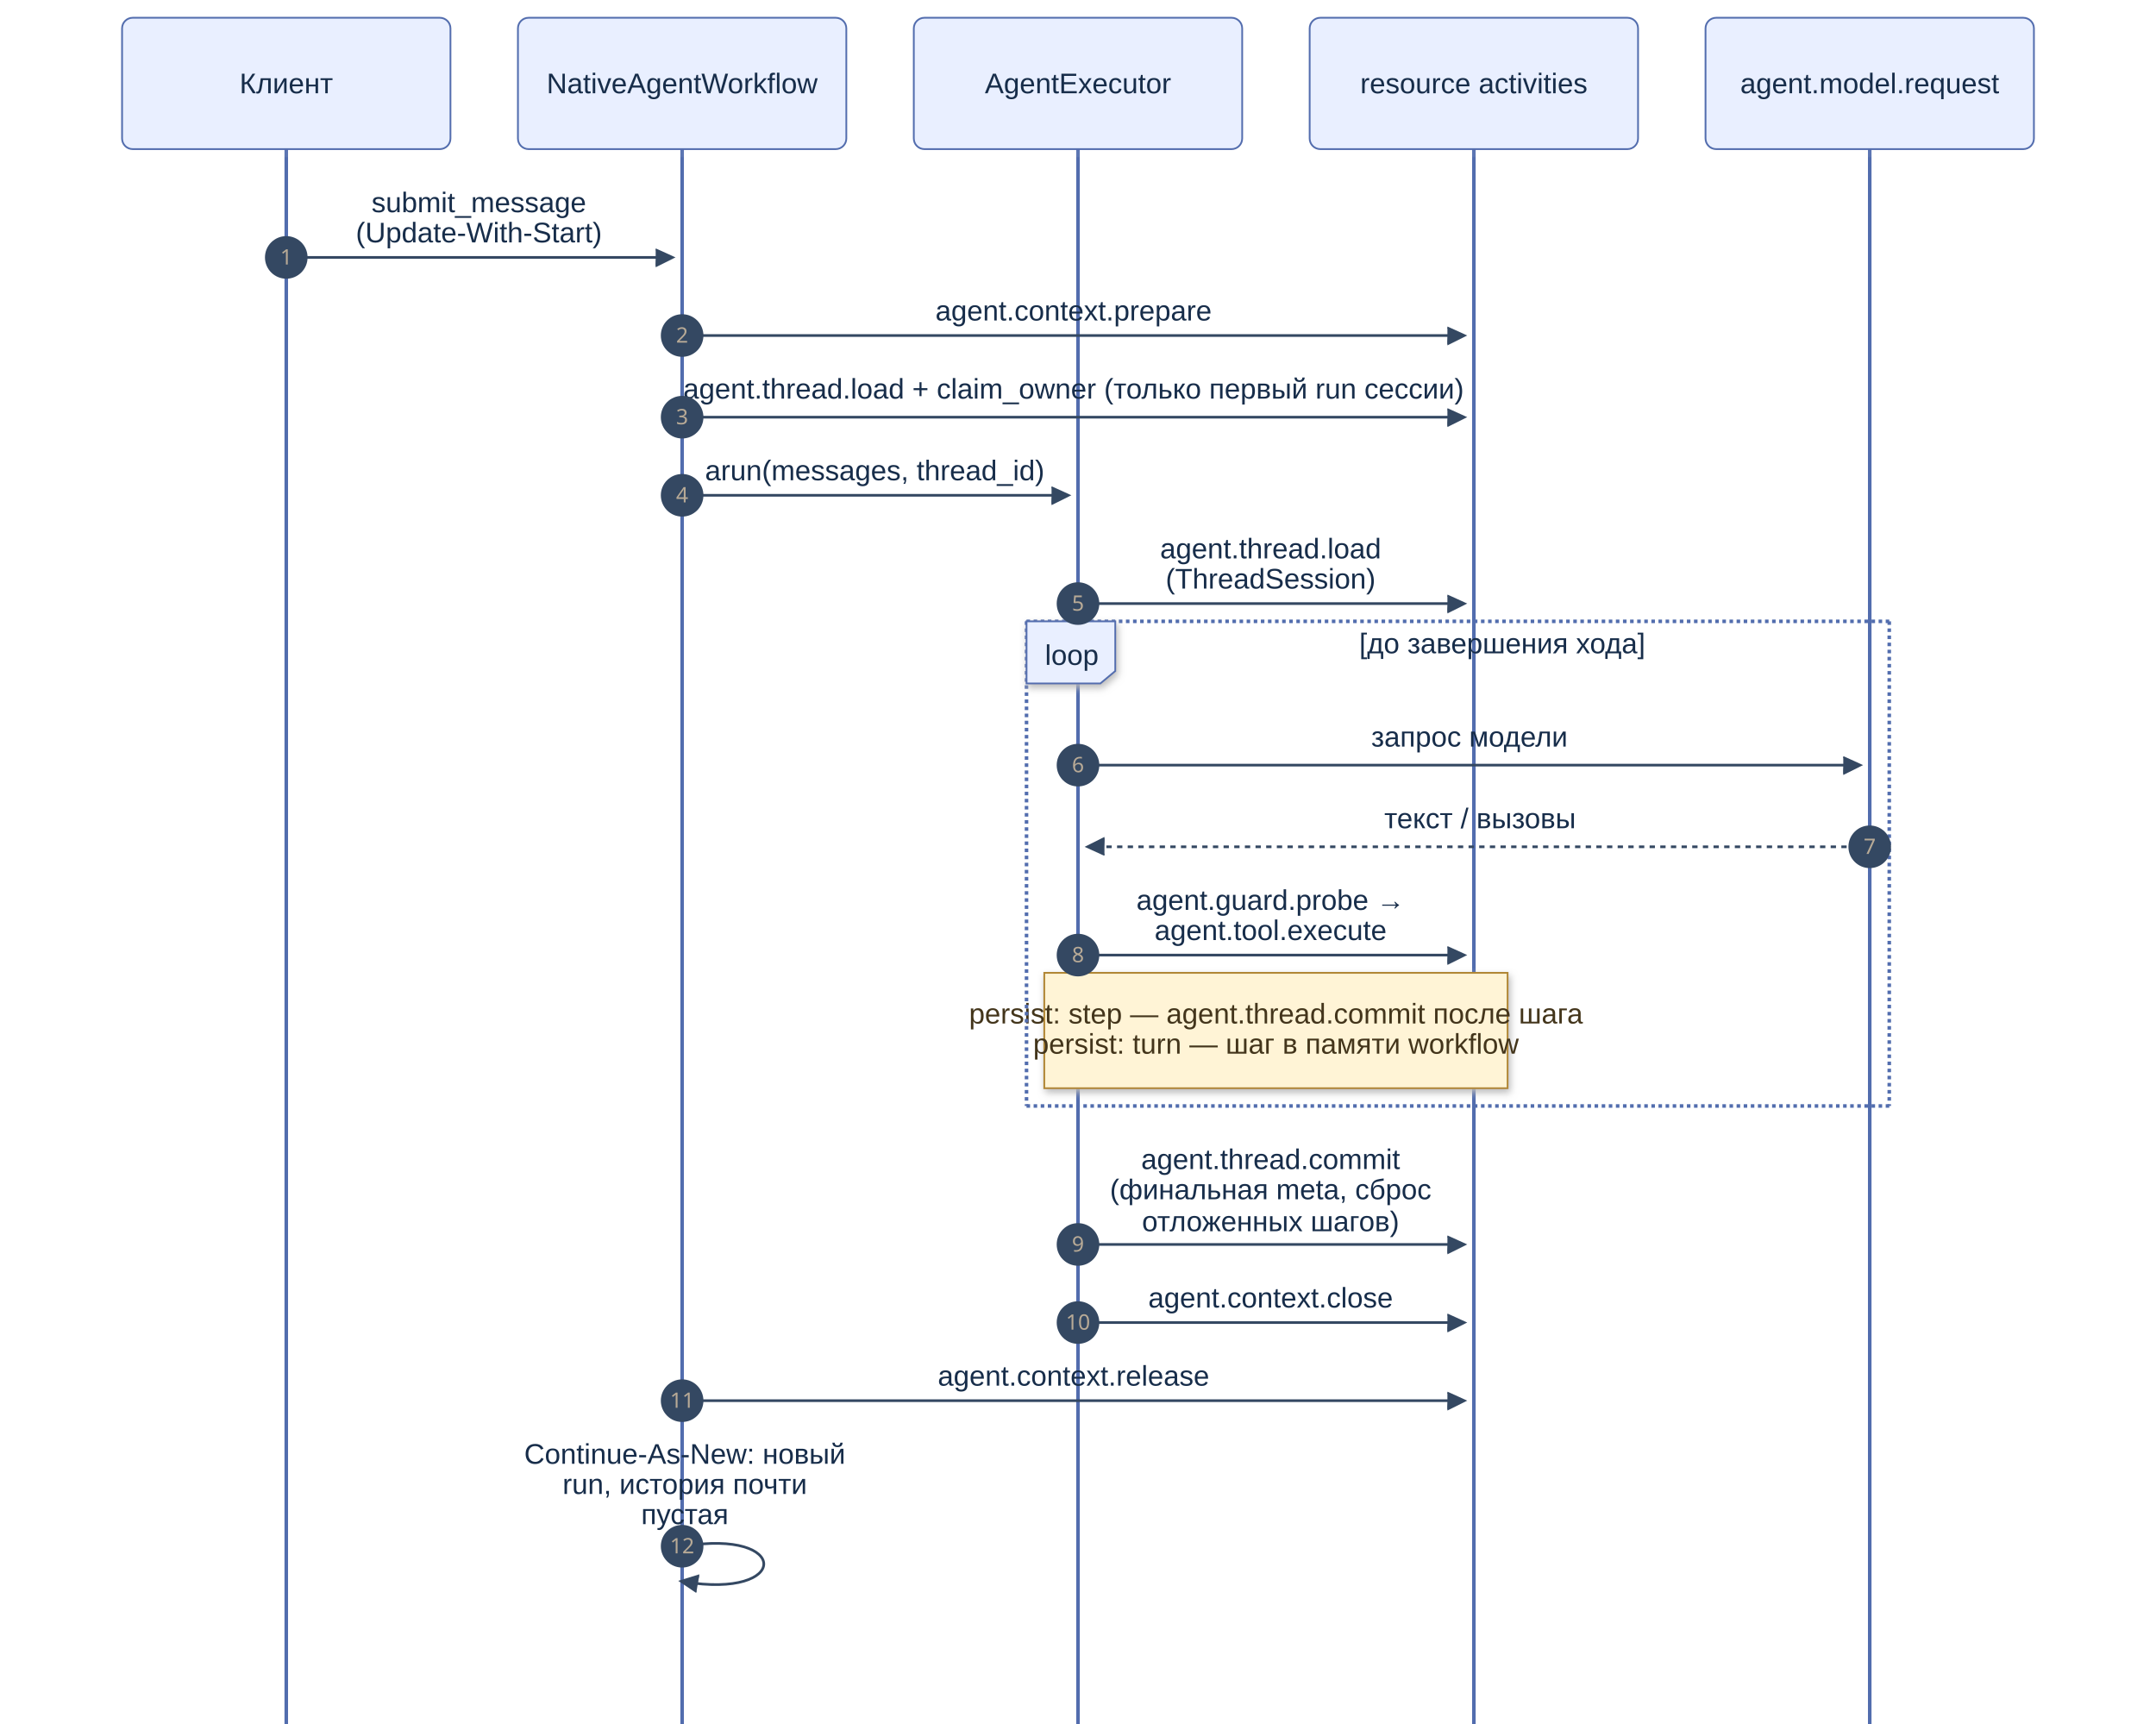
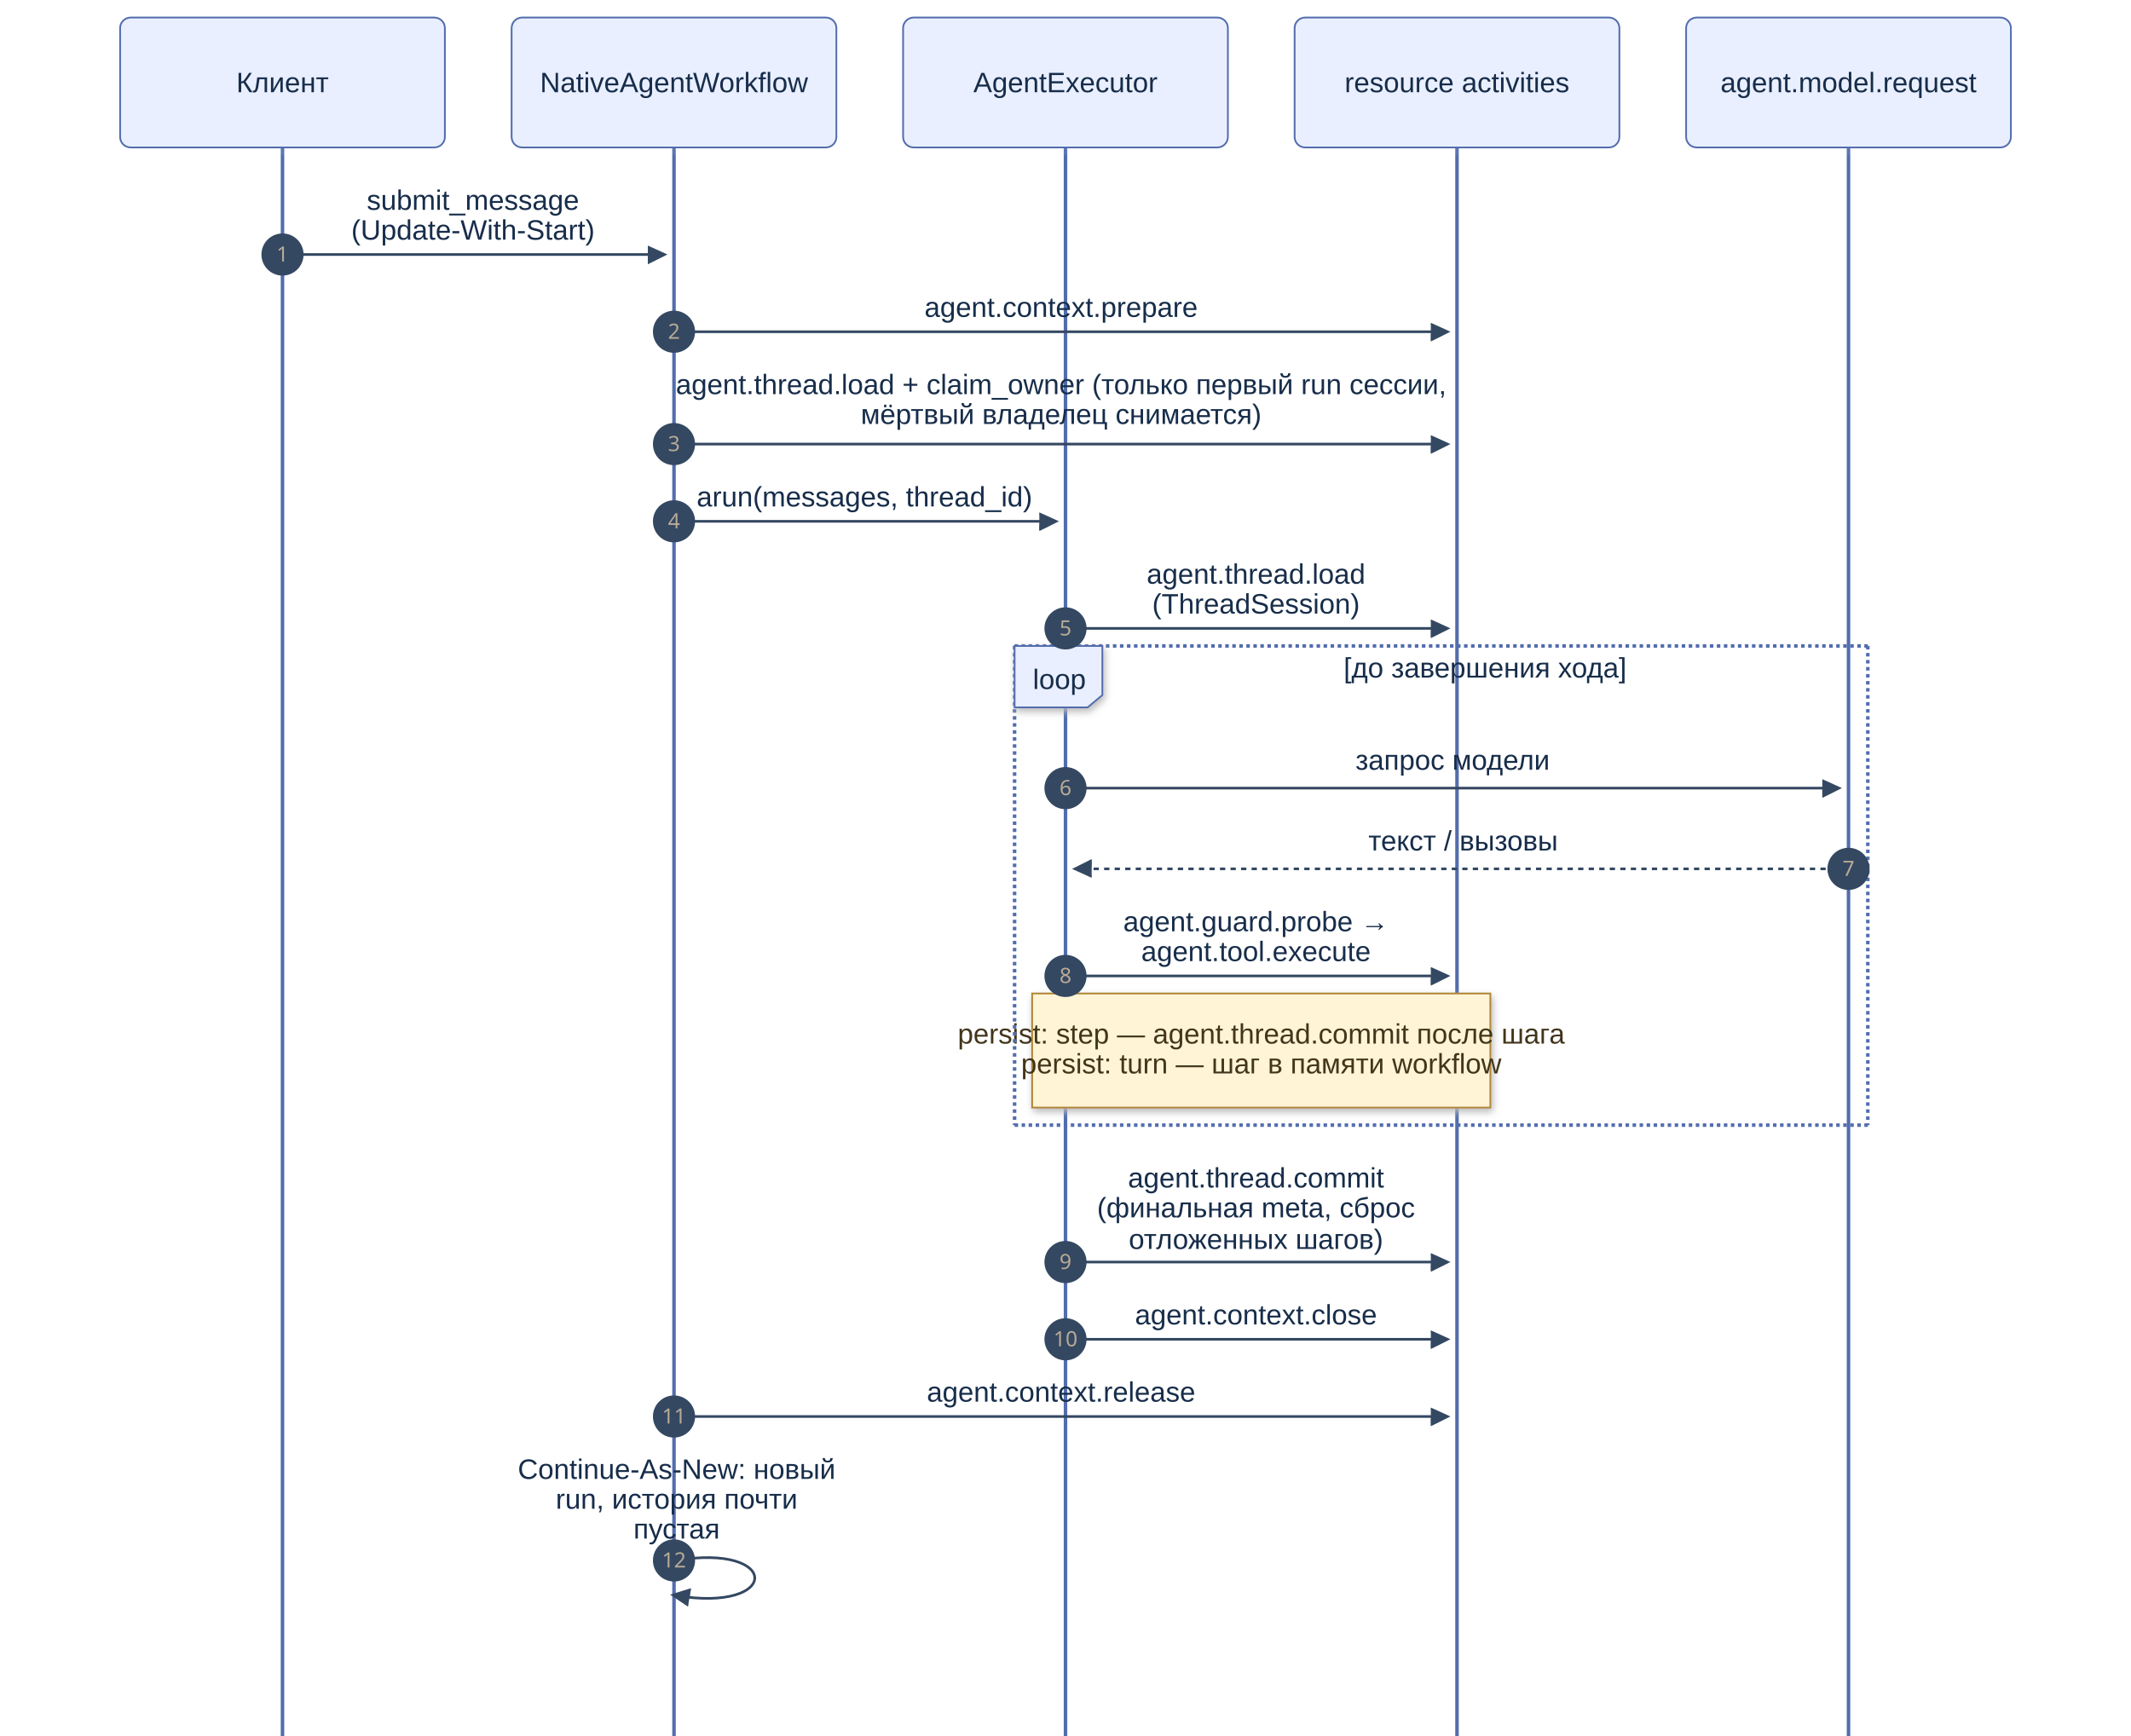
- <svg xmlns="http://www.w3.org/2000/svg" id="my-svg" width="1177" height="941" viewBox="-50 -10 1177 971" role="graphics-document document" aria-roledescription="sequence" style="background-color: white;">
+ <svg xmlns="http://www.w3.org/2000/svg" id="my-svg" width="1177" height="959" viewBox="-50 -10 1177 989" role="graphics-document document" aria-roledescription="sequence" style="background-color: white;">
  <g>
    <line id="actor4" x1="984.5" y1="74" x2="984.5" y2="2000" class="actor-line 200" stroke-width="0.5px" stroke="#999" name="M" data-et="life-line" data-id="M" />
    <g id="root-4" data-look="neo" data-et="participant" data-type="participant" data-id="M">
      <rect x="892" y="0" fill="#eaeaea" stroke="#666" width="185" height="74" name="M" rx="6" ry="6" class="actor actor-top" data-look="neo" filter="url(#my-svg-drop-shadow)" />
      <text x="984.5" y="37" dominant-baseline="central" alignment-baseline="central" class="actor actor-box" style="text-anchor: middle; font-size: 16px; font-weight: 400; font-family: Arial, sans-serif;">
        <tspan x="984.5" dy="0">agent.model.request</tspan>
      </text>
    </g>
  </g>
  <g>
    <line id="actor3" x1="761.5" y1="74" x2="761.5" y2="2000" class="actor-line 200" stroke-width="0.5px" stroke="#999" name="R" data-et="life-line" data-id="R" />
    <g id="root-3" data-look="neo" data-et="participant" data-type="participant" data-id="R">
      <rect x="669" y="0" fill="#eaeaea" stroke="#666" width="185" height="74" name="R" rx="6" ry="6" class="actor actor-top" data-look="neo" filter="url(#my-svg-drop-shadow)" />
      <text x="761.5" y="37" dominant-baseline="central" alignment-baseline="central" class="actor actor-box" style="text-anchor: middle; font-size: 16px; font-weight: 400; font-family: Arial, sans-serif;">
        <tspan x="761.5" dy="0">resource activities</tspan>
      </text>
    </g>
  </g>
  <g>
    <line id="actor2" x1="538.5" y1="74" x2="538.5" y2="2000" class="actor-line 200" stroke-width="0.5px" stroke="#999" name="E" data-et="life-line" data-id="E" />
    <g id="root-2" data-look="neo" data-et="participant" data-type="participant" data-id="E">
      <rect x="446" y="0" fill="#eaeaea" stroke="#666" width="185" height="74" name="E" rx="6" ry="6" class="actor actor-top" data-look="neo" filter="url(#my-svg-drop-shadow)" />
      <text x="538.5" y="37" dominant-baseline="central" alignment-baseline="central" class="actor actor-box" style="text-anchor: middle; font-size: 16px; font-weight: 400; font-family: Arial, sans-serif;">
        <tspan x="538.5" dy="0">AgentExecutor</tspan>
      </text>
    </g>
  </g>
  <g>
    <line id="actor1" x1="315.5" y1="74" x2="315.5" y2="2000" class="actor-line 200" stroke-width="0.5px" stroke="#999" name="W" data-et="life-line" data-id="W" />
    <g id="root-1" data-look="neo" data-et="participant" data-type="participant" data-id="W">
      <rect x="223" y="0" fill="#eaeaea" stroke="#666" width="185" height="74" name="W" rx="6" ry="6" class="actor actor-top" data-look="neo" filter="url(#my-svg-drop-shadow)" />
      <text x="315.5" y="37" dominant-baseline="central" alignment-baseline="central" class="actor actor-box" style="text-anchor: middle; font-size: 16px; font-weight: 400; font-family: Arial, sans-serif;">
        <tspan x="315.5" dy="0">NativeAgentWorkflow</tspan>
      </text>
    </g>
  </g>
  <g>
    <line id="actor0" x1="92.5" y1="74" x2="92.5" y2="2000" class="actor-line 200" stroke-width="0.5px" stroke="#999" name="C" data-et="life-line" data-id="C" />
    <g id="root-0" data-look="neo" data-et="participant" data-type="participant" data-id="C">
      <rect x="0" y="0" fill="#eaeaea" stroke="#666" width="185" height="74" name="C" rx="6" ry="6" class="actor actor-top" data-look="neo" filter="url(#my-svg-drop-shadow)" />
      <text x="92.5" y="37" dominant-baseline="central" alignment-baseline="central" class="actor actor-box" style="text-anchor: middle; font-size: 16px; font-weight: 400; font-family: Arial, sans-serif;">
        <tspan x="92.5" dy="0">Клиент</tspan>
      </text>
    </g>
  </g>
  <style>#my-svg{font-family:Arial,sans-serif;font-size:18px;fill:#172d4a;}@keyframes edge-animation-frame{from{stroke-dashoffset:0;}}@keyframes dash{to{stroke-dashoffset:0;}}#my-svg .edge-animation-slow{stroke-dasharray:9,5!important;stroke-dashoffset:900;animation:dash 50s linear infinite;stroke-linecap:round;}#my-svg .edge-animation-fast{stroke-dasharray:9,5!important;stroke-dashoffset:900;animation:dash 20s linear infinite;stroke-linecap:round;}#my-svg .error-icon{fill:#f4f6fa;}#my-svg .error-text{fill:#0b0905;stroke:#0b0905;}#my-svg .edge-thickness-normal{stroke-width:1px;}#my-svg .edge-thickness-thick{stroke-width:3.5px;}#my-svg .edge-pattern-solid{stroke-dasharray:0;}#my-svg .edge-thickness-invisible{stroke-width:0;fill:none;}#my-svg .edge-pattern-dashed{stroke-dasharray:3;}#my-svg .edge-pattern-dotted{stroke-dasharray:2;}#my-svg .marker{fill:#475569;stroke:#475569;}#my-svg .marker.cross{stroke:#475569;}#my-svg svg{font-family:Arial,sans-serif;font-size:18px;}#my-svg p{margin:0;}#my-svg .actor{stroke:#526dae;fill:#e9efff;stroke-width:1;}#my-svg rect.actor.outer-path[data-look="neo"]{filter:drop-shadow( 1px 2px 2px rgba(185,185,185,1));}#my-svg rect.note[data-look="neo"]{stroke:#b18735;fill:#fff4d6;filter:drop-shadow( 1px 2px 2px rgba(185,185,185,1));}#my-svg text.actor&gt;tspan{fill:#172d4a;stroke:none;}#my-svg .actor-line{stroke:#526dae;}#my-svg .innerArc{stroke-width:1.5;stroke-dasharray:none;}#my-svg .messageLine0{stroke-width:1.5;stroke-dasharray:none;stroke:#344862;}#my-svg .messageLine1{stroke-width:1.5;stroke-dasharray:2,2;stroke:#344862;}#my-svg [id$="-arrowhead"] path{fill:#344862;stroke:#344862;}#my-svg .sequenceNumber{fill:#b8aa96;}#my-svg [id$="-sequencenumber"]{fill:#344862;}#my-svg [id$="-crosshead"] path{fill:#344862;stroke:#344862;}#my-svg .messageText{fill:#172d4a;stroke:none;}#my-svg .labelBox{stroke:#526dae;fill:#e9efff;filter:drop-shadow( 1px 2px 2px rgba(185,185,185,1));}#my-svg .labelText,#my-svg .labelText&gt;tspan{fill:#172d4a;stroke:none;}#my-svg .loopText,#my-svg .loopText&gt;tspan{fill:#172d4a;stroke:none;}#my-svg .sectionTitle,#my-svg .sectionTitle&gt;tspan{fill:#172d4a;stroke:none;}#my-svg .loopLine{stroke-width:2px;stroke-dasharray:2,2;stroke:#526dae;fill:#526dae;}#my-svg .note{stroke:#b18735;fill:#fff4d6;}#my-svg .noteText,#my-svg .noteText&gt;tspan{fill:#43351b;stroke:none;}#my-svg .activation0{fill:#e8f5ed;stroke:hsl(143.077, 39.394%, 83.529%);}#my-svg .activation1{fill:#e8f5ed;stroke:hsl(143.077, 39.394%, 83.529%);}#my-svg .activation2{fill:#e8f5ed;stroke:hsl(143.077, 39.394%, 83.529%);}#my-svg .actorPopupMenu{position:absolute;}#my-svg .actorPopupMenuPanel{position:absolute;fill:#e9efff;box-shadow:0px 8px 16px 0px rgba(0,0,0,0.2);filter:drop-shadow(3px 5px 2px rgb(0 0 0 / 0.4));}#my-svg .actor-man circle,#my-svg line{fill:#e9efff;stroke-width:2px;}#my-svg g rect.rect{filter:drop-shadow( 1px 2px 2px rgba(185,185,185,1));stroke:#526dae;}#my-svg .node .neo-node{stroke:#526dae;}#my-svg [data-look="neo"].node rect,#my-svg [data-look="neo"].cluster rect,#my-svg [data-look="neo"].node polygon{stroke:url(#my-svg-gradient);filter:drop-shadow( 1px 2px 2px rgba(185,185,185,1));}#my-svg [data-look="neo"].swimlane.cluster rect{filter:none;}#my-svg [data-look="neo"].node path{stroke:url(#my-svg-gradient);stroke-width:1px;}#my-svg [data-look="neo"].node .outer-path{filter:drop-shadow( 1px 2px 2px rgba(185,185,185,1));}#my-svg [data-look="neo"].node .neo-line path{stroke:#526dae;filter:none;}#my-svg [data-look="neo"].node circle{stroke:url(#my-svg-gradient);filter:drop-shadow( 1px 2px 2px rgba(185,185,185,1));}#my-svg [data-look="neo"].node circle .state-start{fill:#000000;}#my-svg [data-look="neo"].icon-shape .icon{fill:url(#my-svg-gradient);filter:drop-shadow( 1px 2px 2px rgba(185,185,185,1));}#my-svg [data-look="neo"].icon-shape .icon-neo path{stroke:url(#my-svg-gradient);filter:drop-shadow( 1px 2px 2px rgba(185,185,185,1));}#my-svg :root{--mermaid-font-family:Arial,sans-serif;}</style>
  <g />
  <defs>
    <symbol id="my-svg-computer" width="24" height="24">
      <path transform="scale(.5)" d="M2 2v13h20v-13h-20zm18 11h-16v-9h16v9zm-10.228 6l.466-1h3.524l.467 1h-4.457zm14.228 3h-24l2-6h2.104l-1.33 4h18.45l-1.297-4h2.073l2 6zm-5-10h-14v-7h14v7z" />
    </symbol>
  </defs>
  <defs>
    <symbol id="my-svg-database" fill-rule="evenodd" clip-rule="evenodd">
      <path transform="scale(.5)" d="M12.258.001l.256.004.255.005.253.008.251.01.249.012.247.015.246.016.242.019.241.02.239.023.236.024.233.027.231.028.229.031.225.032.223.034.22.036.217.038.214.04.211.041.208.043.205.045.201.046.198.048.194.05.191.051.187.053.183.054.18.056.175.057.172.059.168.06.163.061.16.063.155.064.15.066.074.033.073.033.071.034.07.034.069.035.068.035.067.035.066.035.064.036.064.036.062.036.06.036.06.037.058.037.058.037.055.038.055.038.053.038.052.038.051.039.05.039.048.039.047.039.045.04.044.04.043.04.041.04.04.041.039.041.037.041.036.041.034.041.033.042.032.042.03.042.029.042.027.042.026.043.024.043.023.043.021.043.02.043.018.044.017.043.015.044.013.044.012.044.011.045.009.044.007.045.006.045.004.045.002.045.001.045v17l-.001.045-.002.045-.004.045-.006.045-.007.045-.009.044-.011.045-.012.044-.013.044-.015.044-.017.043-.018.044-.02.043-.021.043-.023.043-.024.043-.026.043-.027.042-.029.042-.03.042-.032.042-.033.042-.034.041-.036.041-.037.041-.039.041-.04.041-.041.04-.043.04-.044.04-.045.04-.047.039-.048.039-.05.039-.051.039-.052.038-.053.038-.055.038-.055.038-.058.037-.058.037-.06.037-.06.036-.062.036-.064.036-.064.036-.066.035-.067.035-.068.035-.069.035-.07.034-.071.034-.073.033-.074.033-.15.066-.155.064-.16.063-.163.061-.168.06-.172.059-.175.057-.18.056-.183.054-.187.053-.191.051-.194.05-.198.048-.201.046-.205.045-.208.043-.211.041-.214.04-.217.038-.22.036-.223.034-.225.032-.229.031-.231.028-.233.027-.236.024-.239.023-.241.02-.242.019-.246.016-.247.015-.249.012-.251.01-.253.008-.255.005-.256.004-.258.001-.258-.001-.256-.004-.255-.005-.253-.008-.251-.01-.249-.012-.247-.015-.245-.016-.243-.019-.241-.02-.238-.023-.236-.024-.234-.027-.231-.028-.228-.031-.226-.032-.223-.034-.22-.036-.217-.038-.214-.04-.211-.041-.208-.043-.204-.045-.201-.046-.198-.048-.195-.05-.19-.051-.187-.053-.184-.054-.179-.056-.176-.057-.172-.059-.167-.06-.164-.061-.159-.063-.155-.064-.151-.066-.074-.033-.072-.033-.072-.034-.07-.034-.069-.035-.068-.035-.067-.035-.066-.035-.064-.036-.063-.036-.062-.036-.061-.036-.06-.037-.058-.037-.057-.037-.056-.038-.055-.038-.053-.038-.052-.038-.051-.039-.049-.039-.049-.039-.046-.039-.046-.04-.044-.04-.043-.04-.041-.04-.04-.041-.039-.041-.037-.041-.036-.041-.034-.041-.033-.042-.032-.042-.03-.042-.029-.042-.027-.042-.026-.043-.024-.043-.023-.043-.021-.043-.02-.043-.018-.044-.017-.043-.015-.044-.013-.044-.012-.044-.011-.045-.009-.044-.007-.045-.006-.045-.004-.045-.002-.045-.001-.045v-17l.001-.045.002-.045.004-.045.006-.045.007-.045.009-.044.011-.045.012-.044.013-.044.015-.044.017-.043.018-.044.02-.043.021-.043.023-.043.024-.043.026-.043.027-.042.029-.042.03-.042.032-.042.033-.042.034-.041.036-.041.037-.041.039-.041.04-.041.041-.04.043-.04.044-.04.046-.04.046-.039.049-.039.049-.039.051-.039.052-.038.053-.038.055-.038.056-.038.057-.037.058-.037.06-.037.061-.036.062-.036.063-.036.064-.036.066-.035.067-.035.068-.035.069-.035.07-.034.072-.034.072-.033.074-.033.151-.066.155-.064.159-.063.164-.061.167-.06.172-.059.176-.057.179-.056.184-.054.187-.053.19-.051.195-.05.198-.048.201-.046.204-.045.208-.043.211-.041.214-.04.217-.038.22-.036.223-.034.226-.032.228-.031.231-.028.234-.027.236-.024.238-.023.241-.02.243-.019.245-.016.247-.015.249-.012.251-.01.253-.008.255-.005.256-.004.258-.001.258.001zm-9.258 20.499v.01l.001.021.003.021.004.022.005.021.006.022.007.022.009.023.01.022.011.023.012.023.013.023.015.023.016.024.017.023.018.024.019.024.021.024.022.025.023.024.024.025.052.049.056.05.061.051.066.051.07.051.075.051.079.052.084.052.088.052.092.052.097.052.102.051.105.052.11.052.114.051.119.051.123.051.127.05.131.05.135.05.139.048.144.049.147.047.152.047.155.047.16.045.163.045.167.043.171.043.176.041.178.041.183.039.187.039.19.037.194.035.197.035.202.033.204.031.209.03.212.029.216.027.219.025.222.024.226.021.23.02.233.018.236.016.24.015.243.012.246.01.249.008.253.005.256.004.259.001.26-.001.257-.004.254-.005.25-.008.247-.011.244-.012.241-.014.237-.016.233-.018.231-.021.226-.021.224-.024.22-.026.216-.027.212-.028.21-.031.205-.031.202-.034.198-.034.194-.036.191-.037.187-.039.183-.04.179-.04.175-.042.172-.043.168-.044.163-.045.16-.046.155-.046.152-.047.148-.048.143-.049.139-.049.136-.05.131-.05.126-.05.123-.051.118-.052.114-.051.11-.052.106-.052.101-.052.096-.052.092-.052.088-.053.083-.051.079-.052.074-.052.07-.051.065-.051.06-.051.056-.05.051-.05.023-.024.023-.025.021-.024.02-.024.019-.024.018-.024.017-.024.015-.023.014-.024.013-.023.012-.023.01-.023.01-.022.008-.022.006-.022.006-.022.004-.022.004-.021.001-.021.001-.021v-4.127l-.077.055-.08.053-.083.054-.085.053-.087.052-.09.052-.093.051-.095.05-.097.05-.1.049-.102.049-.105.048-.106.047-.109.047-.111.046-.114.045-.115.045-.118.044-.12.043-.122.042-.124.042-.126.041-.128.04-.13.04-.132.038-.134.038-.135.037-.138.037-.139.035-.142.035-.143.034-.144.033-.147.032-.148.031-.15.03-.151.03-.153.029-.154.027-.156.027-.158.026-.159.025-.161.024-.162.023-.163.022-.165.021-.166.02-.167.019-.169.018-.169.017-.171.016-.173.015-.173.014-.175.013-.175.012-.177.011-.178.01-.179.008-.179.008-.181.006-.182.005-.182.004-.184.003-.184.002h-.37l-.184-.002-.184-.003-.182-.004-.182-.005-.181-.006-.179-.008-.179-.008-.178-.01-.176-.011-.176-.012-.175-.013-.173-.014-.172-.015-.171-.016-.17-.017-.169-.018-.167-.019-.166-.02-.165-.021-.163-.022-.162-.023-.161-.024-.159-.025-.157-.026-.156-.027-.155-.027-.153-.029-.151-.03-.15-.03-.148-.031-.146-.032-.145-.033-.143-.034-.141-.035-.14-.035-.137-.037-.136-.037-.134-.038-.132-.038-.13-.04-.128-.04-.126-.041-.124-.042-.122-.042-.12-.044-.117-.043-.116-.045-.113-.045-.112-.046-.109-.047-.106-.047-.105-.048-.102-.049-.1-.049-.097-.05-.095-.05-.093-.052-.09-.051-.087-.052-.085-.053-.083-.054-.08-.054-.077-.054v4.127zm0-5.654v.011l.001.021.003.021.004.021.005.022.006.022.007.022.009.022.01.022.011.023.012.023.013.023.015.024.016.023.017.024.018.024.019.024.021.024.022.024.023.025.024.024.052.05.056.05.061.05.066.051.07.051.075.052.079.051.084.052.088.052.092.052.097.052.102.052.105.052.11.051.114.051.119.052.123.05.127.051.131.05.135.049.139.049.144.048.147.048.152.047.155.046.16.045.163.045.167.044.171.042.176.042.178.04.183.04.187.038.19.037.194.036.197.034.202.033.204.032.209.03.212.028.216.027.219.025.222.024.226.022.23.02.233.018.236.016.24.014.243.012.246.01.249.008.253.006.256.003.259.001.26-.001.257-.003.254-.006.25-.008.247-.01.244-.012.241-.015.237-.016.233-.018.231-.02.226-.022.224-.024.22-.025.216-.027.212-.029.21-.03.205-.032.202-.033.198-.035.194-.036.191-.037.187-.039.183-.039.179-.041.175-.042.172-.043.168-.044.163-.045.16-.045.155-.047.152-.047.148-.048.143-.048.139-.05.136-.049.131-.05.126-.051.123-.051.118-.051.114-.052.11-.052.106-.052.101-.052.096-.052.092-.052.088-.052.083-.052.079-.052.074-.051.07-.052.065-.051.06-.05.056-.051.051-.049.023-.025.023-.024.021-.025.02-.024.019-.024.018-.024.017-.024.015-.023.014-.023.013-.024.012-.022.01-.023.01-.023.008-.022.006-.022.006-.022.004-.021.004-.022.001-.021.001-.021v-4.139l-.077.054-.08.054-.083.054-.085.052-.087.053-.09.051-.093.051-.095.051-.097.05-.1.049-.102.049-.105.048-.106.047-.109.047-.111.046-.114.045-.115.044-.118.044-.12.044-.122.042-.124.042-.126.041-.128.04-.13.039-.132.039-.134.038-.135.037-.138.036-.139.036-.142.035-.143.033-.144.033-.147.033-.148.031-.15.03-.151.03-.153.028-.154.028-.156.027-.158.026-.159.025-.161.024-.162.023-.163.022-.165.021-.166.02-.167.019-.169.018-.169.017-.171.016-.173.015-.173.014-.175.013-.175.012-.177.011-.178.009-.179.009-.179.007-.181.007-.182.005-.182.004-.184.003-.184.002h-.37l-.184-.002-.184-.003-.182-.004-.182-.005-.181-.007-.179-.007-.179-.009-.178-.009-.176-.011-.176-.012-.175-.013-.173-.014-.172-.015-.171-.016-.17-.017-.169-.018-.167-.019-.166-.02-.165-.021-.163-.022-.162-.023-.161-.024-.159-.025-.157-.026-.156-.027-.155-.028-.153-.028-.151-.03-.15-.03-.148-.031-.146-.033-.145-.033-.143-.033-.141-.035-.14-.036-.137-.036-.136-.037-.134-.038-.132-.039-.13-.039-.128-.04-.126-.041-.124-.042-.122-.043-.12-.043-.117-.044-.116-.044-.113-.046-.112-.046-.109-.046-.106-.047-.105-.048-.102-.049-.1-.049-.097-.05-.095-.051-.093-.051-.09-.051-.087-.053-.085-.052-.083-.054-.08-.054-.077-.054v4.139zm0-5.666v.011l.001.02.003.022.004.021.005.022.006.021.007.022.009.023.01.022.011.023.012.023.013.023.015.023.016.024.017.024.018.023.019.024.021.025.022.024.023.024.024.025.052.05.056.05.061.05.066.051.07.051.075.052.079.051.084.052.088.052.092.052.097.052.102.052.105.051.11.052.114.051.119.051.123.051.127.05.131.05.135.05.139.049.144.048.147.048.152.047.155.046.16.045.163.045.167.043.171.043.176.042.178.04.183.04.187.038.19.037.194.036.197.034.202.033.204.032.209.03.212.028.216.027.219.025.222.024.226.021.23.02.233.018.236.017.24.014.243.012.246.01.249.008.253.006.256.003.259.001.26-.001.257-.003.254-.006.25-.008.247-.01.244-.013.241-.014.237-.016.233-.018.231-.02.226-.022.224-.024.22-.025.216-.027.212-.029.21-.03.205-.032.202-.033.198-.035.194-.036.191-.037.187-.039.183-.039.179-.041.175-.042.172-.043.168-.044.163-.045.16-.045.155-.047.152-.047.148-.048.143-.049.139-.049.136-.049.131-.051.126-.05.123-.051.118-.052.114-.051.11-.052.106-.052.101-.052.096-.052.092-.052.088-.052.083-.052.079-.052.074-.052.07-.051.065-.051.06-.051.056-.05.051-.049.023-.025.023-.025.021-.024.02-.024.019-.024.018-.024.017-.024.015-.023.014-.024.013-.023.012-.023.01-.022.01-.023.008-.022.006-.022.006-.022.004-.022.004-.021.001-.021.001-.021v-4.153l-.077.054-.08.054-.083.053-.085.053-.087.053-.09.051-.093.051-.095.051-.097.05-.1.049-.102.048-.105.048-.106.048-.109.046-.111.046-.114.046-.115.044-.118.044-.12.043-.122.043-.124.042-.126.041-.128.04-.13.039-.132.039-.134.038-.135.037-.138.036-.139.036-.142.034-.143.034-.144.033-.147.032-.148.032-.15.03-.151.03-.153.028-.154.028-.156.027-.158.026-.159.024-.161.024-.162.023-.163.023-.165.021-.166.02-.167.019-.169.018-.169.017-.171.016-.173.015-.173.014-.175.013-.175.012-.177.01-.178.01-.179.009-.179.007-.181.006-.182.006-.182.004-.184.003-.184.001-.185.001-.185-.001-.184-.001-.184-.003-.182-.004-.182-.006-.181-.006-.179-.007-.179-.009-.178-.01-.176-.01-.176-.012-.175-.013-.173-.014-.172-.015-.171-.016-.17-.017-.169-.018-.167-.019-.166-.02-.165-.021-.163-.023-.162-.023-.161-.024-.159-.024-.157-.026-.156-.027-.155-.028-.153-.028-.151-.03-.15-.03-.148-.032-.146-.032-.145-.033-.143-.034-.141-.034-.14-.036-.137-.036-.136-.037-.134-.038-.132-.039-.13-.039-.128-.041-.126-.041-.124-.041-.122-.043-.12-.043-.117-.044-.116-.044-.113-.046-.112-.046-.109-.046-.106-.048-.105-.048-.102-.048-.1-.05-.097-.049-.095-.051-.093-.051-.09-.052-.087-.052-.085-.053-.083-.053-.08-.054-.077-.054v4.153zm8.74-8.179l-.257.004-.254.005-.25.008-.247.011-.244.012-.241.014-.237.016-.233.018-.231.021-.226.022-.224.023-.22.026-.216.027-.212.028-.21.031-.205.032-.202.033-.198.034-.194.036-.191.038-.187.038-.183.04-.179.041-.175.042-.172.043-.168.043-.163.045-.16.046-.155.046-.152.048-.148.048-.143.048-.139.049-.136.05-.131.05-.126.051-.123.051-.118.051-.114.052-.11.052-.106.052-.101.052-.096.052-.092.052-.088.052-.083.052-.079.052-.074.051-.07.052-.065.051-.06.05-.056.05-.051.05-.023.025-.023.024-.021.024-.02.025-.019.024-.018.024-.017.023-.015.024-.014.023-.013.023-.012.023-.01.023-.01.022-.008.022-.006.023-.006.021-.004.022-.004.021-.001.021-.001.021.001.021.001.021.004.021.004.022.006.021.006.023.008.022.01.022.01.023.012.023.013.023.014.023.015.024.017.023.018.024.019.024.02.025.021.024.023.024.023.025.051.05.056.05.06.05.065.051.07.052.074.051.079.052.083.052.088.052.092.052.096.052.101.052.106.052.11.052.114.052.118.051.123.051.126.051.131.05.136.05.139.049.143.048.148.048.152.048.155.046.16.046.163.045.168.043.172.043.175.042.179.041.183.04.187.038.191.038.194.036.198.034.202.033.205.032.21.031.212.028.216.027.22.026.224.023.226.022.231.021.233.018.237.016.241.014.244.012.247.011.25.008.254.005.257.004.26.001.26-.001.257-.004.254-.005.25-.008.247-.011.244-.012.241-.014.237-.016.233-.018.231-.021.226-.022.224-.023.22-.026.216-.027.212-.028.21-.031.205-.032.202-.033.198-.034.194-.036.191-.038.187-.038.183-.04.179-.041.175-.042.172-.043.168-.043.163-.045.16-.046.155-.046.152-.048.148-.048.143-.048.139-.049.136-.05.131-.05.126-.051.123-.051.118-.051.114-.052.11-.052.106-.052.101-.052.096-.052.092-.052.088-.052.083-.052.079-.052.074-.051.07-.052.065-.051.06-.05.056-.05.051-.05.023-.025.023-.024.021-.024.02-.025.019-.024.018-.024.017-.023.015-.024.014-.023.013-.023.012-.023.01-.023.01-.022.008-.022.006-.023.006-.021.004-.022.004-.021.001-.021.001-.021-.001-.021-.001-.021-.004-.021-.004-.022-.006-.021-.006-.023-.008-.022-.01-.022-.01-.023-.012-.023-.013-.023-.014-.023-.015-.024-.017-.023-.018-.024-.019-.024-.02-.025-.021-.024-.023-.024-.023-.025-.051-.05-.056-.05-.06-.05-.065-.051-.07-.052-.074-.051-.079-.052-.083-.052-.088-.052-.092-.052-.096-.052-.101-.052-.106-.052-.11-.052-.114-.052-.118-.051-.123-.051-.126-.051-.131-.05-.136-.05-.139-.049-.143-.048-.148-.048-.152-.048-.155-.046-.16-.046-.163-.045-.168-.043-.172-.043-.175-.042-.179-.041-.183-.04-.187-.038-.191-.038-.194-.036-.198-.034-.202-.033-.205-.032-.21-.031-.212-.028-.216-.027-.22-.026-.224-.023-.226-.022-.231-.021-.233-.018-.237-.016-.241-.014-.244-.012-.247-.011-.25-.008-.254-.005-.257-.004-.26-.001-.26.001z" />
    </symbol>
  </defs>
  <defs>
    <symbol id="my-svg-clock" width="24" height="24">
      <path transform="scale(.5)" d="M12 2c5.514 0 10 4.486 10 10s-4.486 10-10 10-10-4.486-10-10 4.486-10 10-10zm0-2c-6.627 0-12 5.373-12 12s5.373 12 12 12 12-5.373 12-12-5.373-12-12-12zm5.848 12.459c.202.038.202.333.001.372-1.907.361-6.045 1.111-6.547 1.111-.719 0-1.301-.582-1.301-1.301 0-.512.77-5.447 1.125-7.445.034-.192.312-.181.343.014l.985 6.238 5.394 1.011z" />
    </symbol>
  </defs>
  <defs>
    <marker id="my-svg-arrowhead" refX="7.9" refY="5" markerUnits="userSpaceOnUse" markerWidth="12" markerHeight="12" orient="auto-start-reverse">
      <path d="M -1 0 L 10 5 L 0 10 z" />
    </marker>
  </defs>
  <defs>
    <marker id="my-svg-crosshead" markerWidth="15" markerHeight="8" orient="auto" refX="4" refY="4.5">
      <path fill="none" stroke="#000000" stroke-width="1pt" d="M 1,2 L 6,7 M 6,2 L 1,7" style="stroke-dasharray: 0, 0;" />
    </marker>
  </defs>
  <defs>
    <marker id="my-svg-filled-head" refX="15.5" refY="7" markerWidth="20" markerHeight="28" orient="auto">
      <path d="M 18,7 L9,13 L14,7 L9,1 Z" />
    </marker>
  </defs>
  <defs>
    <marker id="my-svg-sequencenumber" refX="15" refY="15" markerWidth="60" markerHeight="40" orient="auto">
      <circle cx="15" cy="15" r="6" />
    </marker>
  </defs>
  <defs>
    <marker id="my-svg-solidTopArrowHead" refX="7.9" refY="7.25" markerUnits="userSpaceOnUse" markerWidth="12" markerHeight="12" orient="auto-start-reverse">
      <path d="M 0 0 L 10 8 L 0 8 z" />
    </marker>
  </defs>
  <defs>
    <marker id="my-svg-solidBottomArrowHead" refX="7.9" refY="0.75" markerUnits="userSpaceOnUse" markerWidth="12" markerHeight="12" orient="auto-start-reverse">
      <path d="M 0 0 L 10 0 L 0 8 z" />
    </marker>
  </defs>
  <defs>
    <marker id="my-svg-stickTopArrowHead" refX="7.5" refY="7" markerUnits="userSpaceOnUse" markerWidth="12" markerHeight="12" orient="auto-start-reverse">
      <path d="M 0 0 L 7 7" stroke="black" stroke-width="1.5" fill="none" />
    </marker>
  </defs>
  <defs>
    <marker id="my-svg-stickBottomArrowHead" refX="7.5" refY="0" markerUnits="userSpaceOnUse" markerWidth="12" markerHeight="12" orient="auto-start-reverse">
      <path d="M 0 7 L 7 0" stroke="black" stroke-width="1.5" fill="none" />
    </marker>
  </defs>
  <defs>
    <filter id="my-svg-drop-shadow" height="130%" width="130%">
      <feDropShadow dx="4" dy="4" stdDeviation="0" flood-opacity="0.06" flood-color="#FFFFFF" />
    </filter>
  </defs>
  <g data-et="note" data-id="i10">
-     <rect x="519.5" y="538" fill="#EDF2AE" stroke="#666" width="261" height="65" class="note" data-look="neo" />
-     <text x="650" y="546" text-anchor="middle" dominant-baseline="middle" alignment-baseline="middle" class="noteText" dy="1em" style="font-family: Arial, sans-serif; font-size: 16px; font-weight: 400;">
+     <rect x="519.5" y="556" fill="#EDF2AE" stroke="#666" width="261" height="65" class="note" data-look="neo" />
+     <text x="650" y="564" text-anchor="middle" dominant-baseline="middle" alignment-baseline="middle" class="noteText" dy="1em" style="font-family: Arial, sans-serif; font-size: 16px; font-weight: 400;">
      <tspan x="650">persist: step — agent.thread.commit после шага</tspan>
    </text>
-     <text x="650" y="563" text-anchor="middle" dominant-baseline="middle" alignment-baseline="middle" class="noteText" dy="1em" style="font-family: Arial, sans-serif; font-size: 16px; font-weight: 400;">
+     <text x="650" y="581" text-anchor="middle" dominant-baseline="middle" alignment-baseline="middle" class="noteText" dy="1em" style="font-family: Arial, sans-serif; font-size: 16px; font-weight: 400;">
      <tspan x="650">persist: turn — шаг в памяти workflow</tspan>
    </text>
  </g>
  <g data-et="control-structure" data-id="i11">
-     <line x1="509.5" y1="340" x2="995.5" y2="340" class="loopLine" />
-     <line x1="995.5" y1="340" x2="995.5" y2="613" class="loopLine" />
-     <line x1="509.5" y1="613" x2="995.5" y2="613" class="loopLine" />
-     <line x1="509.5" y1="340" x2="509.5" y2="613" class="loopLine" />
-     <polygon points="509.5,340 559.5,340 559.5,368 551.1,375 509.5,375" class="labelBox" />
-     <text x="535" y="360" text-anchor="middle" dominant-baseline="middle" alignment-baseline="middle" class="labelText" style="font-family: Arial, sans-serif; font-size: 16px; font-weight: 400;">loop</text>
-     <text x="777.5" y="358" text-anchor="middle" class="loopText" style="font-family: Arial, sans-serif; font-size: 16px; font-weight: 400;">
+     <line x1="509.5" y1="358" x2="995.5" y2="358" class="loopLine" />
+     <line x1="995.5" y1="358" x2="995.5" y2="631" class="loopLine" />
+     <line x1="509.5" y1="631" x2="995.5" y2="631" class="loopLine" />
+     <line x1="509.5" y1="358" x2="509.5" y2="631" class="loopLine" />
+     <polygon points="509.5,358 559.5,358 559.5,386 551.1,393 509.5,393" class="labelBox" />
+     <text x="535" y="378" text-anchor="middle" dominant-baseline="middle" alignment-baseline="middle" class="labelText" style="font-family: Arial, sans-serif; font-size: 16px; font-weight: 400;">loop</text>
+     <text x="777.5" y="376" text-anchor="middle" class="loopText" style="font-family: Arial, sans-serif; font-size: 16px; font-weight: 400;">
      <tspan x="777.5">[до завершения хода]</tspan>
    </text>
  </g>
  <text x="201" y="89" text-anchor="middle" dominant-baseline="middle" alignment-baseline="middle" class="messageText" dy="1em" style="font-family: Arial, sans-serif; font-size: 16px; font-weight: 400;">submit_message</text>
  <text x="201" y="106" text-anchor="middle" dominant-baseline="middle" alignment-baseline="middle" class="messageText" dy="1em" style="font-family: Arial, sans-serif; font-size: 16px; font-weight: 400;">(Update-With-Start)</text>
  <line x1="99.5" y1="135" x2="308.5" y2="135" class="messageLine0" data-et="message" data-id="i1" data-from="C" data-to="W" stroke-width="2" stroke="none" marker-end="url(#my-svg-arrowhead)" style="fill: none;" />
  <line x1="92.5" y1="135" x2="92.5" y2="135" stroke-width="0" marker-start="url(#my-svg-sequencenumber)" />
  <text x="92.5" y="139" font-family="sans-serif" font-size="12px" text-anchor="middle" class="sequenceNumber">1</text>
  <text x="536" y="150" text-anchor="middle" dominant-baseline="middle" alignment-baseline="middle" class="messageText" dy="1em" style="font-family: Arial, sans-serif; font-size: 16px; font-weight: 400;">agent.context.prepare</text>
  <line x1="322.5" y1="179" x2="754.5" y2="179" class="messageLine0" data-et="message" data-id="i2" data-from="W" data-to="R" stroke-width="2" stroke="none" marker-end="url(#my-svg-arrowhead)" style="fill: none;" />
  <line x1="315.5" y1="179" x2="315.5" y2="179" stroke-width="0" marker-start="url(#my-svg-sequencenumber)" />
  <text x="315.5" y="183" font-family="sans-serif" font-size="12px" text-anchor="middle" class="sequenceNumber">2</text>
-   <text x="536" y="194" text-anchor="middle" dominant-baseline="middle" alignment-baseline="middle" class="messageText" dy="1em" style="font-family: Arial, sans-serif; font-size: 16px; font-weight: 400;">agent.thread.load + claim_owner (только первый run сессии)</text>
-   <line x1="322.5" y1="225" x2="754.5" y2="225" class="messageLine0" data-et="message" data-id="i3" data-from="W" data-to="R" stroke-width="2" stroke="none" marker-end="url(#my-svg-arrowhead)" style="fill: none;" />
-   <line x1="315.5" y1="225" x2="315.5" y2="225" stroke-width="0" marker-start="url(#my-svg-sequencenumber)" />
-   <text x="315.5" y="229" font-family="sans-serif" font-size="12px" text-anchor="middle" class="sequenceNumber">3</text>
-   <text x="424" y="240" text-anchor="middle" dominant-baseline="middle" alignment-baseline="middle" class="messageText" dy="1em" style="font-family: Arial, sans-serif; font-size: 16px; font-weight: 400;">arun(messages, thread_id)</text>
-   <line x1="322.5" y1="269" x2="531.5" y2="269" class="messageLine0" data-et="message" data-id="i4" data-from="W" data-to="E" stroke-width="2" stroke="none" marker-end="url(#my-svg-arrowhead)" style="fill: none;" />
-   <line x1="315.5" y1="269" x2="315.5" y2="269" stroke-width="0" marker-start="url(#my-svg-sequencenumber)" />
-   <text x="315.5" y="273" font-family="sans-serif" font-size="12px" text-anchor="middle" class="sequenceNumber">4</text>
-   <text x="647" y="284" text-anchor="middle" dominant-baseline="middle" alignment-baseline="middle" class="messageText" dy="1em" style="font-family: Arial, sans-serif; font-size: 16px; font-weight: 400;">agent.thread.load</text>
-   <text x="647" y="301" text-anchor="middle" dominant-baseline="middle" alignment-baseline="middle" class="messageText" dy="1em" style="font-family: Arial, sans-serif; font-size: 16px; font-weight: 400;">(ThreadSession)</text>
-   <line x1="545.5" y1="330" x2="754.5" y2="330" class="messageLine0" data-et="message" data-id="i5" data-from="E" data-to="R" stroke-width="2" stroke="none" marker-end="url(#my-svg-arrowhead)" style="fill: none;" />
-   <line x1="538.5" y1="330" x2="538.5" y2="330" stroke-width="0" marker-start="url(#my-svg-sequencenumber)" />
-   <text x="538.5" y="334" font-family="sans-serif" font-size="12px" text-anchor="middle" class="sequenceNumber">5</text>
-   <text x="759" y="390" text-anchor="middle" dominant-baseline="middle" alignment-baseline="middle" class="messageText" dy="1em" style="font-family: Arial, sans-serif; font-size: 16px; font-weight: 400;">запрос модели</text>
-   <line x1="545.5" y1="421" x2="977.5" y2="421" class="messageLine0" data-et="message" data-id="i7" data-from="E" data-to="M" stroke-width="2" stroke="none" marker-end="url(#my-svg-arrowhead)" style="fill: none;" />
-   <line x1="538.5" y1="421" x2="538.5" y2="421" stroke-width="0" marker-start="url(#my-svg-sequencenumber)" />
-   <text x="538.5" y="425" font-family="sans-serif" font-size="12px" text-anchor="middle" class="sequenceNumber">6</text>
-   <text x="765" y="436" text-anchor="middle" dominant-baseline="middle" alignment-baseline="middle" class="messageText" dy="1em" style="font-family: Arial, sans-serif; font-size: 16px; font-weight: 400;">текст / вызовы</text>
-   <line x1="989.5" y1="467" x2="545.5" y2="467" class="messageLine1" data-et="message" data-id="i8" data-from="M" data-to="E" stroke-width="2" stroke="none" marker-end="url(#my-svg-arrowhead)" style="stroke-dasharray: 3, 3; fill: none;" />
-   <line x1="984.5" y1="467" x2="984.5" y2="467" stroke-width="0" marker-start="url(#my-svg-sequencenumber)" />
-   <text x="984.5" y="471" font-family="sans-serif" font-size="12px" text-anchor="middle" class="sequenceNumber">7</text>
-   <text x="647" y="482" text-anchor="middle" dominant-baseline="middle" alignment-baseline="middle" class="messageText" dy="1em" style="font-family: Arial, sans-serif; font-size: 16px; font-weight: 400;">agent.guard.probe →</text>
-   <text x="647" y="499" text-anchor="middle" dominant-baseline="middle" alignment-baseline="middle" class="messageText" dy="1em" style="font-family: Arial, sans-serif; font-size: 16px; font-weight: 400;">agent.tool.execute</text>
-   <line x1="545.5" y1="528" x2="754.5" y2="528" class="messageLine0" data-et="message" data-id="i9" data-from="E" data-to="R" stroke-width="2" stroke="none" marker-end="url(#my-svg-arrowhead)" style="fill: none;" />
-   <line x1="538.5" y1="528" x2="538.5" y2="528" stroke-width="0" marker-start="url(#my-svg-sequencenumber)" />
-   <text x="538.5" y="532" font-family="sans-serif" font-size="12px" text-anchor="middle" class="sequenceNumber">8</text>
-   <text x="647" y="628" text-anchor="middle" dominant-baseline="middle" alignment-baseline="middle" class="messageText" dy="1em" style="font-family: Arial, sans-serif; font-size: 16px; font-weight: 400;">agent.thread.commit</text>
-   <text x="647" y="645" text-anchor="middle" dominant-baseline="middle" alignment-baseline="middle" class="messageText" dy="1em" style="font-family: Arial, sans-serif; font-size: 16px; font-weight: 400;">(финальная meta, сброс</text>
-   <text x="647" y="663" text-anchor="middle" dominant-baseline="middle" alignment-baseline="middle" class="messageText" dy="1em" style="font-family: Arial, sans-serif; font-size: 16px; font-weight: 400;">отложенных шагов)</text>
-   <line x1="545.5" y1="691" x2="754.5" y2="691" class="messageLine0" data-et="message" data-id="i12" data-from="E" data-to="R" stroke-width="2" stroke="none" marker-end="url(#my-svg-arrowhead)" style="fill: none;" />
-   <line x1="538.5" y1="691" x2="538.5" y2="691" stroke-width="0" marker-start="url(#my-svg-sequencenumber)" />
-   <text x="538.5" y="695" font-family="sans-serif" font-size="12px" text-anchor="middle" class="sequenceNumber">9</text>
-   <text x="647" y="706" text-anchor="middle" dominant-baseline="middle" alignment-baseline="middle" class="messageText" dy="1em" style="font-family: Arial, sans-serif; font-size: 16px; font-weight: 400;">agent.context.close</text>
-   <line x1="545.5" y1="735" x2="754.5" y2="735" class="messageLine0" data-et="message" data-id="i13" data-from="E" data-to="R" stroke-width="2" stroke="none" marker-end="url(#my-svg-arrowhead)" style="fill: none;" />
-   <line x1="538.5" y1="735" x2="538.5" y2="735" stroke-width="0" marker-start="url(#my-svg-sequencenumber)" />
-   <text x="538.5" y="739" font-family="sans-serif" font-size="12px" text-anchor="middle" class="sequenceNumber">10</text>
-   <text x="536" y="750" text-anchor="middle" dominant-baseline="middle" alignment-baseline="middle" class="messageText" dy="1em" style="font-family: Arial, sans-serif; font-size: 16px; font-weight: 400;">agent.context.release</text>
-   <line x1="322.5" y1="779" x2="754.5" y2="779" class="messageLine0" data-et="message" data-id="i14" data-from="W" data-to="R" stroke-width="2" stroke="none" marker-end="url(#my-svg-arrowhead)" style="fill: none;" />
-   <line x1="315.5" y1="779" x2="315.5" y2="779" stroke-width="0" marker-start="url(#my-svg-sequencenumber)" />
-   <text x="315.5" y="783" font-family="sans-serif" font-size="12px" text-anchor="middle" class="sequenceNumber">11</text>
-   <text x="317" y="794" text-anchor="middle" dominant-baseline="middle" alignment-baseline="middle" class="messageText" dy="1em" style="font-family: Arial, sans-serif; font-size: 16px; font-weight: 400;">Continue-As-New: новый</text>
-   <text x="317" y="811" text-anchor="middle" dominant-baseline="middle" alignment-baseline="middle" class="messageText" dy="1em" style="font-family: Arial, sans-serif; font-size: 16px; font-weight: 400;">run, история почти</text>
-   <text x="317" y="828" text-anchor="middle" dominant-baseline="middle" alignment-baseline="middle" class="messageText" dy="1em" style="font-family: Arial, sans-serif; font-size: 16px; font-weight: 400;">пустая</text>
-   <path d="M 316.5,861 C 376.5,851 376.5,891 316.5,881" class="messageLine0" data-et="message" data-id="i15" data-from="W" data-to="W" stroke-width="2" stroke="none" marker-end="url(#my-svg-arrowhead)" x1="322.5" style="fill: none;" />
-   <line x1="315.5" y1="861" x2="315.5" y2="861" stroke-width="0" marker-start="url(#my-svg-sequencenumber)" />
-   <text x="315.5" y="865" font-family="sans-serif" font-size="12px" text-anchor="middle" class="sequenceNumber">12</text>
+   <text x="536" y="194" text-anchor="middle" dominant-baseline="middle" alignment-baseline="middle" class="messageText" dy="1em" style="font-family: Arial, sans-serif; font-size: 16px; font-weight: 400;">agent.thread.load + claim_owner (только первый run сессии,</text>
+   <text x="536" y="211" text-anchor="middle" dominant-baseline="middle" alignment-baseline="middle" class="messageText" dy="1em" style="font-family: Arial, sans-serif; font-size: 16px; font-weight: 400;">мёртвый владелец снимается)</text>
+   <line x1="322.5" y1="243" x2="754.5" y2="243" class="messageLine0" data-et="message" data-id="i3" data-from="W" data-to="R" stroke-width="2" stroke="none" marker-end="url(#my-svg-arrowhead)" style="fill: none;" />
+   <line x1="315.5" y1="243" x2="315.5" y2="243" stroke-width="0" marker-start="url(#my-svg-sequencenumber)" />
+   <text x="315.5" y="247" font-family="sans-serif" font-size="12px" text-anchor="middle" class="sequenceNumber">3</text>
+   <text x="424" y="258" text-anchor="middle" dominant-baseline="middle" alignment-baseline="middle" class="messageText" dy="1em" style="font-family: Arial, sans-serif; font-size: 16px; font-weight: 400;">arun(messages, thread_id)</text>
+   <line x1="322.5" y1="287" x2="531.5" y2="287" class="messageLine0" data-et="message" data-id="i4" data-from="W" data-to="E" stroke-width="2" stroke="none" marker-end="url(#my-svg-arrowhead)" style="fill: none;" />
+   <line x1="315.5" y1="287" x2="315.5" y2="287" stroke-width="0" marker-start="url(#my-svg-sequencenumber)" />
+   <text x="315.5" y="291" font-family="sans-serif" font-size="12px" text-anchor="middle" class="sequenceNumber">4</text>
+   <text x="647" y="302" text-anchor="middle" dominant-baseline="middle" alignment-baseline="middle" class="messageText" dy="1em" style="font-family: Arial, sans-serif; font-size: 16px; font-weight: 400;">agent.thread.load</text>
+   <text x="647" y="319" text-anchor="middle" dominant-baseline="middle" alignment-baseline="middle" class="messageText" dy="1em" style="font-family: Arial, sans-serif; font-size: 16px; font-weight: 400;">(ThreadSession)</text>
+   <line x1="545.5" y1="348" x2="754.5" y2="348" class="messageLine0" data-et="message" data-id="i5" data-from="E" data-to="R" stroke-width="2" stroke="none" marker-end="url(#my-svg-arrowhead)" style="fill: none;" />
+   <line x1="538.5" y1="348" x2="538.5" y2="348" stroke-width="0" marker-start="url(#my-svg-sequencenumber)" />
+   <text x="538.5" y="352" font-family="sans-serif" font-size="12px" text-anchor="middle" class="sequenceNumber">5</text>
+   <text x="759" y="408" text-anchor="middle" dominant-baseline="middle" alignment-baseline="middle" class="messageText" dy="1em" style="font-family: Arial, sans-serif; font-size: 16px; font-weight: 400;">запрос модели</text>
+   <line x1="545.5" y1="439" x2="977.5" y2="439" class="messageLine0" data-et="message" data-id="i7" data-from="E" data-to="M" stroke-width="2" stroke="none" marker-end="url(#my-svg-arrowhead)" style="fill: none;" />
+   <line x1="538.5" y1="439" x2="538.5" y2="439" stroke-width="0" marker-start="url(#my-svg-sequencenumber)" />
+   <text x="538.5" y="443" font-family="sans-serif" font-size="12px" text-anchor="middle" class="sequenceNumber">6</text>
+   <text x="765" y="454" text-anchor="middle" dominant-baseline="middle" alignment-baseline="middle" class="messageText" dy="1em" style="font-family: Arial, sans-serif; font-size: 16px; font-weight: 400;">текст / вызовы</text>
+   <line x1="989.5" y1="485" x2="545.5" y2="485" class="messageLine1" data-et="message" data-id="i8" data-from="M" data-to="E" stroke-width="2" stroke="none" marker-end="url(#my-svg-arrowhead)" style="stroke-dasharray: 3, 3; fill: none;" />
+   <line x1="984.5" y1="485" x2="984.5" y2="485" stroke-width="0" marker-start="url(#my-svg-sequencenumber)" />
+   <text x="984.5" y="489" font-family="sans-serif" font-size="12px" text-anchor="middle" class="sequenceNumber">7</text>
+   <text x="647" y="500" text-anchor="middle" dominant-baseline="middle" alignment-baseline="middle" class="messageText" dy="1em" style="font-family: Arial, sans-serif; font-size: 16px; font-weight: 400;">agent.guard.probe →</text>
+   <text x="647" y="517" text-anchor="middle" dominant-baseline="middle" alignment-baseline="middle" class="messageText" dy="1em" style="font-family: Arial, sans-serif; font-size: 16px; font-weight: 400;">agent.tool.execute</text>
+   <line x1="545.5" y1="546" x2="754.5" y2="546" class="messageLine0" data-et="message" data-id="i9" data-from="E" data-to="R" stroke-width="2" stroke="none" marker-end="url(#my-svg-arrowhead)" style="fill: none;" />
+   <line x1="538.5" y1="546" x2="538.5" y2="546" stroke-width="0" marker-start="url(#my-svg-sequencenumber)" />
+   <text x="538.5" y="550" font-family="sans-serif" font-size="12px" text-anchor="middle" class="sequenceNumber">8</text>
+   <text x="647" y="646" text-anchor="middle" dominant-baseline="middle" alignment-baseline="middle" class="messageText" dy="1em" style="font-family: Arial, sans-serif; font-size: 16px; font-weight: 400;">agent.thread.commit</text>
+   <text x="647" y="663" text-anchor="middle" dominant-baseline="middle" alignment-baseline="middle" class="messageText" dy="1em" style="font-family: Arial, sans-serif; font-size: 16px; font-weight: 400;">(финальная meta, сброс</text>
+   <text x="647" y="681" text-anchor="middle" dominant-baseline="middle" alignment-baseline="middle" class="messageText" dy="1em" style="font-family: Arial, sans-serif; font-size: 16px; font-weight: 400;">отложенных шагов)</text>
+   <line x1="545.5" y1="709" x2="754.5" y2="709" class="messageLine0" data-et="message" data-id="i12" data-from="E" data-to="R" stroke-width="2" stroke="none" marker-end="url(#my-svg-arrowhead)" style="fill: none;" />
+   <line x1="538.5" y1="709" x2="538.5" y2="709" stroke-width="0" marker-start="url(#my-svg-sequencenumber)" />
+   <text x="538.5" y="713" font-family="sans-serif" font-size="12px" text-anchor="middle" class="sequenceNumber">9</text>
+   <text x="647" y="724" text-anchor="middle" dominant-baseline="middle" alignment-baseline="middle" class="messageText" dy="1em" style="font-family: Arial, sans-serif; font-size: 16px; font-weight: 400;">agent.context.close</text>
+   <line x1="545.5" y1="753" x2="754.5" y2="753" class="messageLine0" data-et="message" data-id="i13" data-from="E" data-to="R" stroke-width="2" stroke="none" marker-end="url(#my-svg-arrowhead)" style="fill: none;" />
+   <line x1="538.5" y1="753" x2="538.5" y2="753" stroke-width="0" marker-start="url(#my-svg-sequencenumber)" />
+   <text x="538.5" y="757" font-family="sans-serif" font-size="12px" text-anchor="middle" class="sequenceNumber">10</text>
+   <text x="536" y="768" text-anchor="middle" dominant-baseline="middle" alignment-baseline="middle" class="messageText" dy="1em" style="font-family: Arial, sans-serif; font-size: 16px; font-weight: 400;">agent.context.release</text>
+   <line x1="322.5" y1="797" x2="754.5" y2="797" class="messageLine0" data-et="message" data-id="i14" data-from="W" data-to="R" stroke-width="2" stroke="none" marker-end="url(#my-svg-arrowhead)" style="fill: none;" />
+   <line x1="315.5" y1="797" x2="315.5" y2="797" stroke-width="0" marker-start="url(#my-svg-sequencenumber)" />
+   <text x="315.5" y="801" font-family="sans-serif" font-size="12px" text-anchor="middle" class="sequenceNumber">11</text>
+   <text x="317" y="812" text-anchor="middle" dominant-baseline="middle" alignment-baseline="middle" class="messageText" dy="1em" style="font-family: Arial, sans-serif; font-size: 16px; font-weight: 400;">Continue-As-New: новый</text>
+   <text x="317" y="829" text-anchor="middle" dominant-baseline="middle" alignment-baseline="middle" class="messageText" dy="1em" style="font-family: Arial, sans-serif; font-size: 16px; font-weight: 400;">run, история почти</text>
+   <text x="317" y="846" text-anchor="middle" dominant-baseline="middle" alignment-baseline="middle" class="messageText" dy="1em" style="font-family: Arial, sans-serif; font-size: 16px; font-weight: 400;">пустая</text>
+   <path d="M 316.5,879 C 376.5,869 376.5,909 316.5,899" class="messageLine0" data-et="message" data-id="i15" data-from="W" data-to="W" stroke-width="2" stroke="none" marker-end="url(#my-svg-arrowhead)" x1="322.5" style="fill: none;" />
+   <line x1="315.5" y1="879" x2="315.5" y2="879" stroke-width="0" marker-start="url(#my-svg-sequencenumber)" />
+   <text x="315.5" y="883" font-family="sans-serif" font-size="12px" text-anchor="middle" class="sequenceNumber">12</text>
</svg>
